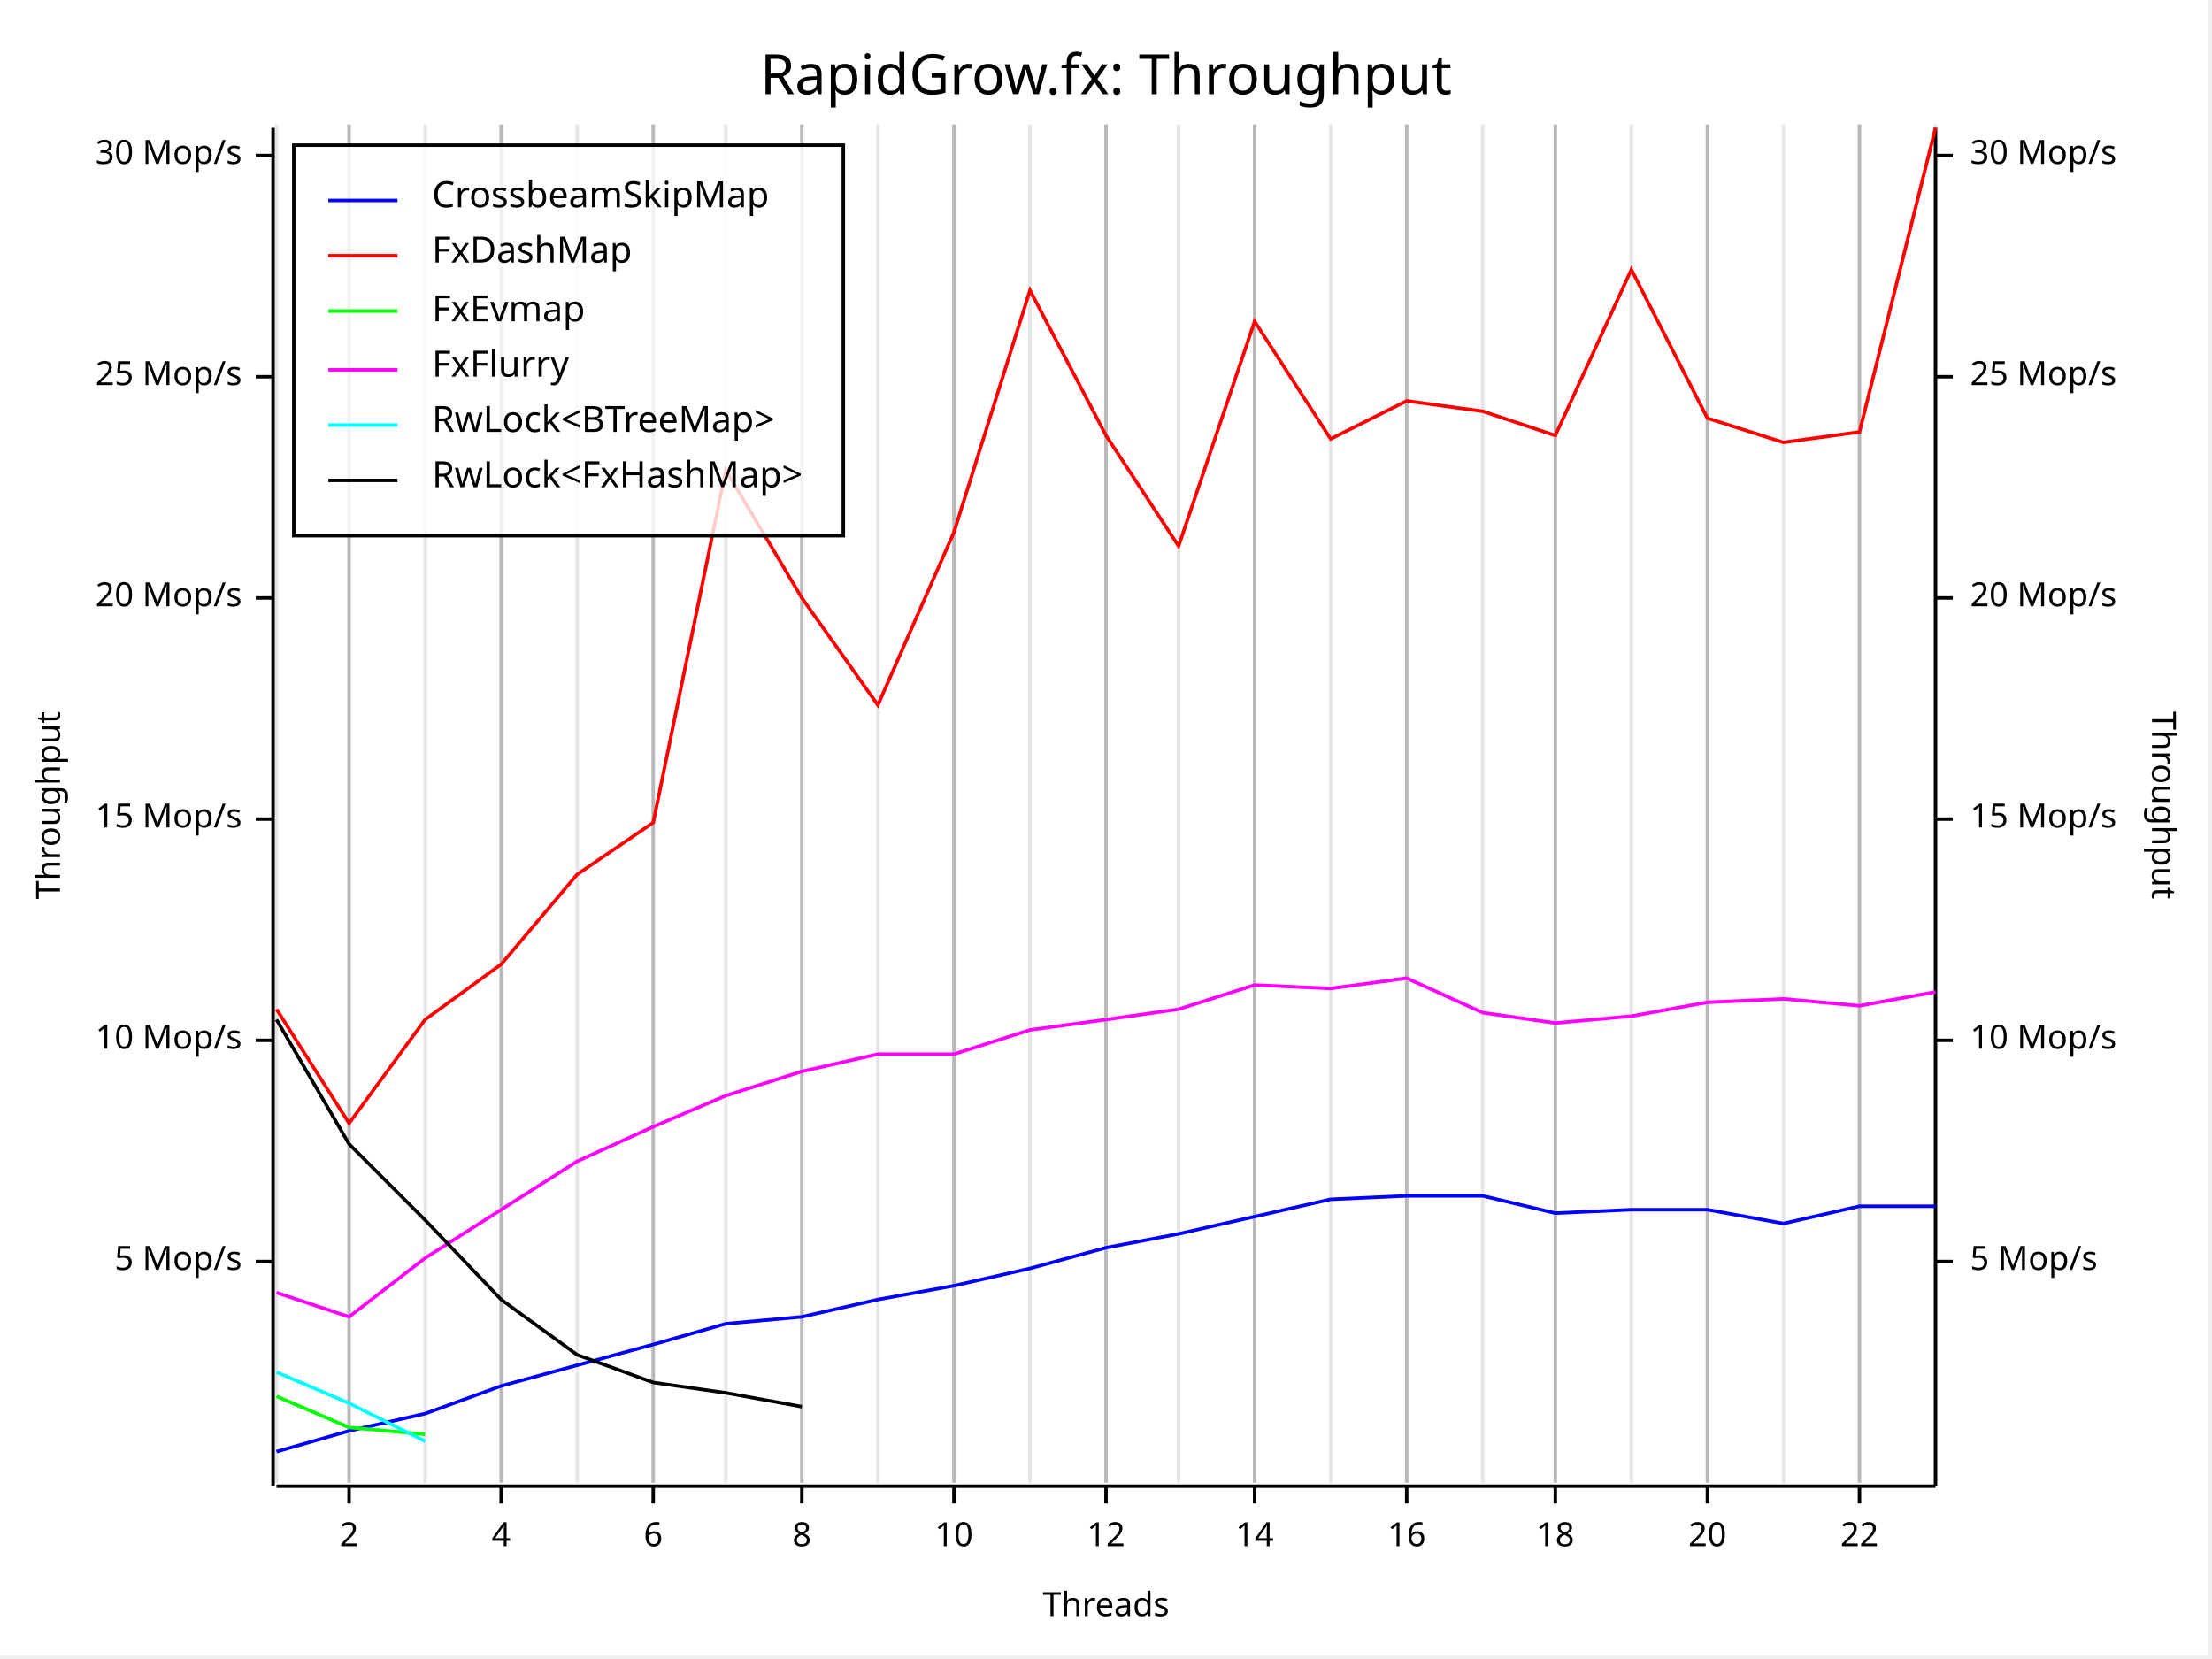
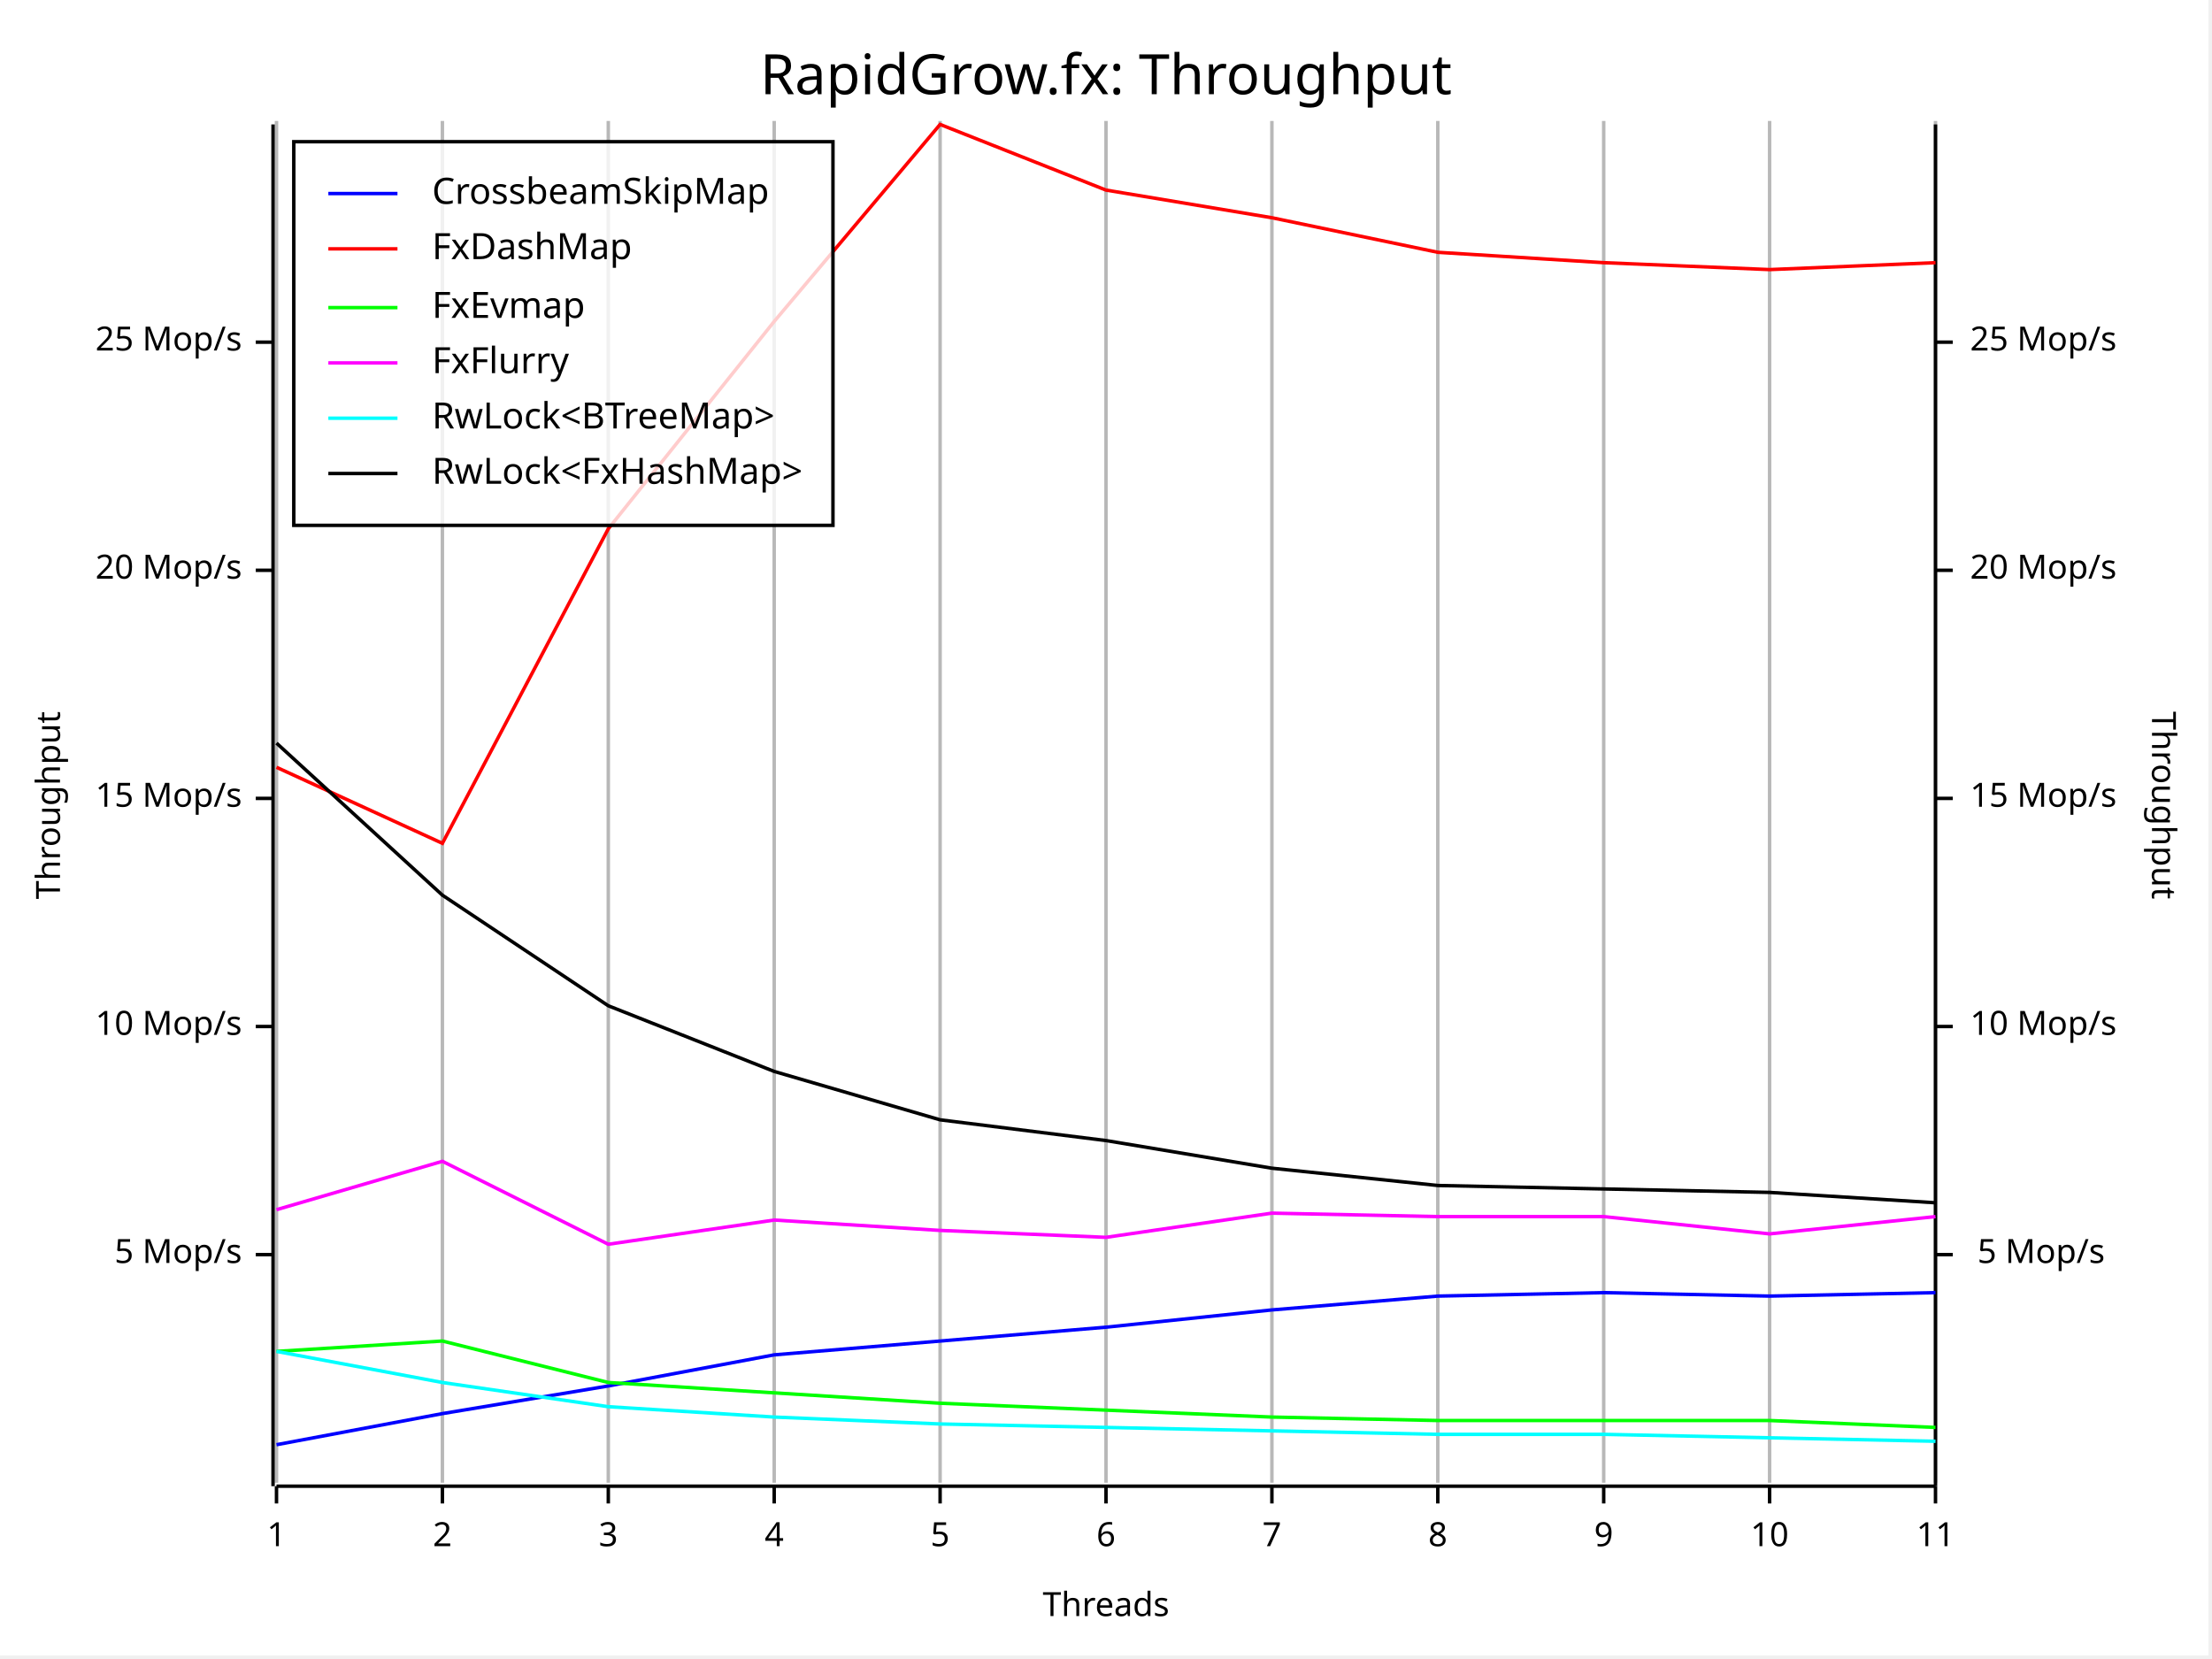
<svg xmlns="http://www.w3.org/2000/svg" width="640" height="480" viewBox="0 0 640 480">
  <rect x="0" y="0" width="639" height="479" opacity="1" fill="#FFFFFF" stroke="none" />
  <text x="320" y="15" dy="0.76em" text-anchor="middle" font-family="Fira Code" font-size="16.129" opacity="1" fill="#000000">
RapidGrow.fx: Throughput
</text>
-   <line opacity="0.1" stroke="#000000" stroke-width="1" x1="80" y1="429" x2="80" y2="36" />
-   <line opacity="0.1" stroke="#000000" stroke-width="1" x1="101" y1="429" x2="101" y2="36" />
-   <line opacity="0.1" stroke="#000000" stroke-width="1" x1="123" y1="429" x2="123" y2="36" />
-   <line opacity="0.1" stroke="#000000" stroke-width="1" x1="145" y1="429" x2="145" y2="36" />
-   <line opacity="0.1" stroke="#000000" stroke-width="1" x1="167" y1="429" x2="167" y2="36" />
-   <line opacity="0.1" stroke="#000000" stroke-width="1" x1="189" y1="429" x2="189" y2="36" />
-   <line opacity="0.1" stroke="#000000" stroke-width="1" x1="210" y1="429" x2="210" y2="36" />
-   <line opacity="0.1" stroke="#000000" stroke-width="1" x1="232" y1="429" x2="232" y2="36" />
-   <line opacity="0.1" stroke="#000000" stroke-width="1" x1="254" y1="429" x2="254" y2="36" />
-   <line opacity="0.1" stroke="#000000" stroke-width="1" x1="276" y1="429" x2="276" y2="36" />
-   <line opacity="0.1" stroke="#000000" stroke-width="1" x1="298" y1="429" x2="298" y2="36" />
-   <line opacity="0.1" stroke="#000000" stroke-width="1" x1="320" y1="429" x2="320" y2="36" />
-   <line opacity="0.1" stroke="#000000" stroke-width="1" x1="341" y1="429" x2="341" y2="36" />
-   <line opacity="0.1" stroke="#000000" stroke-width="1" x1="363" y1="429" x2="363" y2="36" />
-   <line opacity="0.1" stroke="#000000" stroke-width="1" x1="385" y1="429" x2="385" y2="36" />
-   <line opacity="0.1" stroke="#000000" stroke-width="1" x1="407" y1="429" x2="407" y2="36" />
-   <line opacity="0.1" stroke="#000000" stroke-width="1" x1="429" y1="429" x2="429" y2="36" />
-   <line opacity="0.1" stroke="#000000" stroke-width="1" x1="450" y1="429" x2="450" y2="36" />
-   <line opacity="0.1" stroke="#000000" stroke-width="1" x1="472" y1="429" x2="472" y2="36" />
-   <line opacity="0.1" stroke="#000000" stroke-width="1" x1="494" y1="429" x2="494" y2="36" />
-   <line opacity="0.1" stroke="#000000" stroke-width="1" x1="516" y1="429" x2="516" y2="36" />
-   <line opacity="0.1" stroke="#000000" stroke-width="1" x1="538" y1="429" x2="538" y2="36" />
-   <line opacity="0.1" stroke="#000000" stroke-width="1" x1="560" y1="429" x2="560" y2="36" />
+   <line opacity="0.1" stroke="#000000" stroke-width="1" x1="80" y1="429" x2="80" y2="35" />
+   <line opacity="0.1" stroke="#000000" stroke-width="1" x1="128" y1="429" x2="128" y2="35" />
+   <line opacity="0.1" stroke="#000000" stroke-width="1" x1="176" y1="429" x2="176" y2="35" />
+   <line opacity="0.1" stroke="#000000" stroke-width="1" x1="224" y1="429" x2="224" y2="35" />
+   <line opacity="0.1" stroke="#000000" stroke-width="1" x1="272" y1="429" x2="272" y2="35" />
+   <line opacity="0.1" stroke="#000000" stroke-width="1" x1="320" y1="429" x2="320" y2="35" />
+   <line opacity="0.1" stroke="#000000" stroke-width="1" x1="368" y1="429" x2="368" y2="35" />
+   <line opacity="0.1" stroke="#000000" stroke-width="1" x1="416" y1="429" x2="416" y2="35" />
+   <line opacity="0.1" stroke="#000000" stroke-width="1" x1="464" y1="429" x2="464" y2="35" />
+   <line opacity="0.1" stroke="#000000" stroke-width="1" x1="512" y1="429" x2="512" y2="35" />
+   <line opacity="0.1" stroke="#000000" stroke-width="1" x1="560" y1="429" x2="560" y2="35" />
  <text x="10" y="233" dy="0.76em" text-anchor="middle" font-family="sans-serif" font-size="9.677" opacity="1" fill="#000000" transform="rotate(270, 10, 233)">
Throughput
</text>
  <text x="320" y="470" dy="-0.5ex" text-anchor="middle" font-family="sans-serif" font-size="9.677" opacity="1" fill="#000000">
Threads
</text>
  <text x="630" y="233" dy="0.76em" text-anchor="middle" font-family="sans-serif" font-size="9.677" opacity="1" fill="#000000" transform="rotate(90, 630, 233)">
Throughput
</text>
-   <line opacity="0.2" stroke="#000000" stroke-width="1" x1="101" y1="429" x2="101" y2="36" />
-   <line opacity="0.2" stroke="#000000" stroke-width="1" x1="145" y1="429" x2="145" y2="36" />
-   <line opacity="0.2" stroke="#000000" stroke-width="1" x1="189" y1="429" x2="189" y2="36" />
-   <line opacity="0.2" stroke="#000000" stroke-width="1" x1="232" y1="429" x2="232" y2="36" />
-   <line opacity="0.2" stroke="#000000" stroke-width="1" x1="276" y1="429" x2="276" y2="36" />
-   <line opacity="0.2" stroke="#000000" stroke-width="1" x1="320" y1="429" x2="320" y2="36" />
-   <line opacity="0.2" stroke="#000000" stroke-width="1" x1="363" y1="429" x2="363" y2="36" />
-   <line opacity="0.2" stroke="#000000" stroke-width="1" x1="407" y1="429" x2="407" y2="36" />
-   <line opacity="0.2" stroke="#000000" stroke-width="1" x1="450" y1="429" x2="450" y2="36" />
-   <line opacity="0.2" stroke="#000000" stroke-width="1" x1="494" y1="429" x2="494" y2="36" />
-   <line opacity="0.2" stroke="#000000" stroke-width="1" x1="538" y1="429" x2="538" y2="36" />
-   <polyline fill="none" opacity="1" stroke="#000000" stroke-width="1" points="79,37 79,430 " />
-   <text x="70" y="365" dy="0.5ex" text-anchor="end" font-family="sans-serif" font-size="9.677" opacity="1" fill="#000000">
+   <line opacity="0.2" stroke="#000000" stroke-width="1" x1="80" y1="429" x2="80" y2="35" />
+   <line opacity="0.2" stroke="#000000" stroke-width="1" x1="128" y1="429" x2="128" y2="35" />
+   <line opacity="0.2" stroke="#000000" stroke-width="1" x1="176" y1="429" x2="176" y2="35" />
+   <line opacity="0.2" stroke="#000000" stroke-width="1" x1="224" y1="429" x2="224" y2="35" />
+   <line opacity="0.2" stroke="#000000" stroke-width="1" x1="272" y1="429" x2="272" y2="35" />
+   <line opacity="0.2" stroke="#000000" stroke-width="1" x1="320" y1="429" x2="320" y2="35" />
+   <line opacity="0.2" stroke="#000000" stroke-width="1" x1="368" y1="429" x2="368" y2="35" />
+   <line opacity="0.2" stroke="#000000" stroke-width="1" x1="416" y1="429" x2="416" y2="35" />
+   <line opacity="0.2" stroke="#000000" stroke-width="1" x1="464" y1="429" x2="464" y2="35" />
+   <line opacity="0.2" stroke="#000000" stroke-width="1" x1="512" y1="429" x2="512" y2="35" />
+   <line opacity="0.2" stroke="#000000" stroke-width="1" x1="560" y1="429" x2="560" y2="35" />
+   <polyline fill="none" opacity="1" stroke="#000000" stroke-width="1" points="79,36 79,430 " />
+   <text x="70" y="363" dy="0.5ex" text-anchor="end" font-family="sans-serif" font-size="9.677" opacity="1" fill="#000000">
5 Mop/s
</text>
-   <polyline fill="none" opacity="1" stroke="#000000" stroke-width="1" points="74,365 79,365 " />
-   <text x="70" y="301" dy="0.5ex" text-anchor="end" font-family="sans-serif" font-size="9.677" opacity="1" fill="#000000">
+   <polyline fill="none" opacity="1" stroke="#000000" stroke-width="1" points="74,363 79,363 " />
+   <text x="70" y="297" dy="0.5ex" text-anchor="end" font-family="sans-serif" font-size="9.677" opacity="1" fill="#000000">
10 Mop/s
</text>
-   <polyline fill="none" opacity="1" stroke="#000000" stroke-width="1" points="74,301 79,301 " />
-   <text x="70" y="237" dy="0.5ex" text-anchor="end" font-family="sans-serif" font-size="9.677" opacity="1" fill="#000000">
+   <polyline fill="none" opacity="1" stroke="#000000" stroke-width="1" points="74,297 79,297 " />
+   <text x="70" y="231" dy="0.5ex" text-anchor="end" font-family="sans-serif" font-size="9.677" opacity="1" fill="#000000">
15 Mop/s
</text>
-   <polyline fill="none" opacity="1" stroke="#000000" stroke-width="1" points="74,237 79,237 " />
-   <text x="70" y="173" dy="0.5ex" text-anchor="end" font-family="sans-serif" font-size="9.677" opacity="1" fill="#000000">
+   <polyline fill="none" opacity="1" stroke="#000000" stroke-width="1" points="74,231 79,231 " />
+   <text x="70" y="165" dy="0.5ex" text-anchor="end" font-family="sans-serif" font-size="9.677" opacity="1" fill="#000000">
20 Mop/s
</text>
-   <polyline fill="none" opacity="1" stroke="#000000" stroke-width="1" points="74,173 79,173 " />
-   <text x="70" y="109" dy="0.5ex" text-anchor="end" font-family="sans-serif" font-size="9.677" opacity="1" fill="#000000">
+   <polyline fill="none" opacity="1" stroke="#000000" stroke-width="1" points="74,165 79,165 " />
+   <text x="70" y="99" dy="0.5ex" text-anchor="end" font-family="sans-serif" font-size="9.677" opacity="1" fill="#000000">
25 Mop/s
</text>
-   <polyline fill="none" opacity="1" stroke="#000000" stroke-width="1" points="74,109 79,109 " />
-   <text x="70" y="45" dy="0.5ex" text-anchor="end" font-family="sans-serif" font-size="9.677" opacity="1" fill="#000000">
- 30 Mop/s
+   <polyline fill="none" opacity="1" stroke="#000000" stroke-width="1" points="74,99 79,99 " />
+   <polyline fill="none" opacity="1" stroke="#000000" stroke-width="1" points="80,430 560,430 " />
+   <text x="80" y="440" dy="0.76em" text-anchor="middle" font-family="sans-serif" font-size="9.677" opacity="1" fill="#000000">
+ 1
</text>
-   <polyline fill="none" opacity="1" stroke="#000000" stroke-width="1" points="74,45 79,45 " />
-   <polyline fill="none" opacity="1" stroke="#000000" stroke-width="1" points="80,430 560,430 " />
-   <text x="101" y="440" dy="0.76em" text-anchor="middle" font-family="sans-serif" font-size="9.677" opacity="1" fill="#000000">
+   <polyline fill="none" opacity="1" stroke="#000000" stroke-width="1" points="80,430 80,435 " />
+   <text x="128" y="440" dy="0.76em" text-anchor="middle" font-family="sans-serif" font-size="9.677" opacity="1" fill="#000000">
2
</text>
-   <polyline fill="none" opacity="1" stroke="#000000" stroke-width="1" points="101,430 101,435 " />
-   <text x="145" y="440" dy="0.76em" text-anchor="middle" font-family="sans-serif" font-size="9.677" opacity="1" fill="#000000">
+   <polyline fill="none" opacity="1" stroke="#000000" stroke-width="1" points="128,430 128,435 " />
+   <text x="176" y="440" dy="0.76em" text-anchor="middle" font-family="sans-serif" font-size="9.677" opacity="1" fill="#000000">
+ 3
+ </text>
+   <polyline fill="none" opacity="1" stroke="#000000" stroke-width="1" points="176,430 176,435 " />
+   <text x="224" y="440" dy="0.76em" text-anchor="middle" font-family="sans-serif" font-size="9.677" opacity="1" fill="#000000">
4
</text>
-   <polyline fill="none" opacity="1" stroke="#000000" stroke-width="1" points="145,430 145,435 " />
-   <text x="189" y="440" dy="0.76em" text-anchor="middle" font-family="sans-serif" font-size="9.677" opacity="1" fill="#000000">
+   <polyline fill="none" opacity="1" stroke="#000000" stroke-width="1" points="224,430 224,435 " />
+   <text x="272" y="440" dy="0.76em" text-anchor="middle" font-family="sans-serif" font-size="9.677" opacity="1" fill="#000000">
+ 5
+ </text>
+   <polyline fill="none" opacity="1" stroke="#000000" stroke-width="1" points="272,430 272,435 " />
+   <text x="320" y="440" dy="0.76em" text-anchor="middle" font-family="sans-serif" font-size="9.677" opacity="1" fill="#000000">
6
</text>
-   <polyline fill="none" opacity="1" stroke="#000000" stroke-width="1" points="189,430 189,435 " />
-   <text x="232" y="440" dy="0.76em" text-anchor="middle" font-family="sans-serif" font-size="9.677" opacity="1" fill="#000000">
+   <polyline fill="none" opacity="1" stroke="#000000" stroke-width="1" points="320,430 320,435 " />
+   <text x="368" y="440" dy="0.76em" text-anchor="middle" font-family="sans-serif" font-size="9.677" opacity="1" fill="#000000">
+ 7
+ </text>
+   <polyline fill="none" opacity="1" stroke="#000000" stroke-width="1" points="368,430 368,435 " />
+   <text x="416" y="440" dy="0.76em" text-anchor="middle" font-family="sans-serif" font-size="9.677" opacity="1" fill="#000000">
8
</text>
-   <polyline fill="none" opacity="1" stroke="#000000" stroke-width="1" points="232,430 232,435 " />
-   <text x="276" y="440" dy="0.76em" text-anchor="middle" font-family="sans-serif" font-size="9.677" opacity="1" fill="#000000">
+   <polyline fill="none" opacity="1" stroke="#000000" stroke-width="1" points="416,430 416,435 " />
+   <text x="464" y="440" dy="0.76em" text-anchor="middle" font-family="sans-serif" font-size="9.677" opacity="1" fill="#000000">
+ 9
+ </text>
+   <polyline fill="none" opacity="1" stroke="#000000" stroke-width="1" points="464,430 464,435 " />
+   <text x="512" y="440" dy="0.76em" text-anchor="middle" font-family="sans-serif" font-size="9.677" opacity="1" fill="#000000">
10
</text>
-   <polyline fill="none" opacity="1" stroke="#000000" stroke-width="1" points="276,430 276,435 " />
-   <text x="320" y="440" dy="0.76em" text-anchor="middle" font-family="sans-serif" font-size="9.677" opacity="1" fill="#000000">
- 12
+   <polyline fill="none" opacity="1" stroke="#000000" stroke-width="1" points="512,430 512,435 " />
+   <text x="560" y="440" dy="0.76em" text-anchor="middle" font-family="sans-serif" font-size="9.677" opacity="1" fill="#000000">
+ 11
</text>
-   <polyline fill="none" opacity="1" stroke="#000000" stroke-width="1" points="320,430 320,435 " />
-   <text x="363" y="440" dy="0.76em" text-anchor="middle" font-family="sans-serif" font-size="9.677" opacity="1" fill="#000000">
- 14
- </text>
-   <polyline fill="none" opacity="1" stroke="#000000" stroke-width="1" points="363,430 363,435 " />
-   <text x="407" y="440" dy="0.76em" text-anchor="middle" font-family="sans-serif" font-size="9.677" opacity="1" fill="#000000">
- 16
- </text>
-   <polyline fill="none" opacity="1" stroke="#000000" stroke-width="1" points="407,430 407,435 " />
-   <text x="450" y="440" dy="0.76em" text-anchor="middle" font-family="sans-serif" font-size="9.677" opacity="1" fill="#000000">
- 18
- </text>
-   <polyline fill="none" opacity="1" stroke="#000000" stroke-width="1" points="450,430 450,435 " />
-   <text x="494" y="440" dy="0.76em" text-anchor="middle" font-family="sans-serif" font-size="9.677" opacity="1" fill="#000000">
- 20
- </text>
-   <polyline fill="none" opacity="1" stroke="#000000" stroke-width="1" points="494,430 494,435 " />
-   <text x="538" y="440" dy="0.76em" text-anchor="middle" font-family="sans-serif" font-size="9.677" opacity="1" fill="#000000">
- 22
- </text>
-   <polyline fill="none" opacity="1" stroke="#000000" stroke-width="1" points="538,430 538,435 " />
-   <polyline fill="none" opacity="1" stroke="#000000" stroke-width="1" points="560,37 560,430 " />
-   <text x="570" y="365" dy="0.5ex" text-anchor="start" font-family="sans-serif" font-size="9.677" opacity="1" fill="#000000">
+   <polyline fill="none" opacity="1" stroke="#000000" stroke-width="1" points="560,430 560,435 " />
+   <polyline fill="none" opacity="1" stroke="#000000" stroke-width="1" points="560,36 560,430 " />
+   <text x="609" y="363" dy="0.5ex" text-anchor="end" font-family="sans-serif" font-size="9.677" opacity="1" fill="#000000">
5 Mop/s
</text>
-   <polyline fill="none" opacity="1" stroke="#000000" stroke-width="1" points="560,365 565,365 " />
-   <text x="570" y="301" dy="0.5ex" text-anchor="start" font-family="sans-serif" font-size="9.677" opacity="1" fill="#000000">
+   <polyline fill="none" opacity="1" stroke="#000000" stroke-width="1" points="560,363 565,363 " />
+   <text x="570" y="297" dy="0.5ex" text-anchor="start" font-family="sans-serif" font-size="9.677" opacity="1" fill="#000000">
10 Mop/s
</text>
-   <polyline fill="none" opacity="1" stroke="#000000" stroke-width="1" points="560,301 565,301 " />
-   <text x="570" y="237" dy="0.5ex" text-anchor="start" font-family="sans-serif" font-size="9.677" opacity="1" fill="#000000">
+   <polyline fill="none" opacity="1" stroke="#000000" stroke-width="1" points="560,297 565,297 " />
+   <text x="570" y="231" dy="0.5ex" text-anchor="start" font-family="sans-serif" font-size="9.677" opacity="1" fill="#000000">
15 Mop/s
</text>
-   <polyline fill="none" opacity="1" stroke="#000000" stroke-width="1" points="560,237 565,237 " />
-   <text x="570" y="173" dy="0.5ex" text-anchor="start" font-family="sans-serif" font-size="9.677" opacity="1" fill="#000000">
+   <polyline fill="none" opacity="1" stroke="#000000" stroke-width="1" points="560,231 565,231 " />
+   <text x="570" y="165" dy="0.5ex" text-anchor="start" font-family="sans-serif" font-size="9.677" opacity="1" fill="#000000">
20 Mop/s
</text>
-   <polyline fill="none" opacity="1" stroke="#000000" stroke-width="1" points="560,173 565,173 " />
-   <text x="570" y="109" dy="0.5ex" text-anchor="start" font-family="sans-serif" font-size="9.677" opacity="1" fill="#000000">
+   <polyline fill="none" opacity="1" stroke="#000000" stroke-width="1" points="560,165 565,165 " />
+   <text x="570" y="99" dy="0.5ex" text-anchor="start" font-family="sans-serif" font-size="9.677" opacity="1" fill="#000000">
25 Mop/s
</text>
-   <polyline fill="none" opacity="1" stroke="#000000" stroke-width="1" points="560,109 565,109 " />
-   <text x="570" y="45" dy="0.5ex" text-anchor="start" font-family="sans-serif" font-size="9.677" opacity="1" fill="#000000">
- 30 Mop/s
- </text>
-   <polyline fill="none" opacity="1" stroke="#000000" stroke-width="1" points="560,45 565,45 " />
-   <polyline fill="none" opacity="1" stroke="#0000FF" stroke-width="1" points="80,420 101,414 123,409 145,401 167,395 189,389 210,383 232,381 254,376 276,372 298,367 320,361 341,357 363,352 385,347 407,346 429,346 450,351 472,350 494,350 516,354 538,349 560,349 " />
-   <polyline fill="none" opacity="1" stroke="#FF0000" stroke-width="1" points="80,292 101,325 123,295 145,279 167,253 189,238 210,136 232,173 254,204 276,154 298,84 320,126 341,158 363,93 385,127 407,116 429,119 450,126 472,78 494,121 516,128 538,125 560,37 " />
-   <polyline fill="none" opacity="1" stroke="#00FF00" stroke-width="1" points="80,404 101,413 123,415 " />
-   <polyline fill="none" opacity="1" stroke="#FF00FF" stroke-width="1" points="80,374 101,381 123,364 145,350 167,336 189,326 210,317 232,310 254,305 276,305 298,298 320,295 341,292 363,285 385,286 407,283 429,293 450,296 472,294 494,290 516,289 538,291 560,287 " />
-   <polyline fill="none" opacity="1" stroke="#00FFFF" stroke-width="1" points="80,397 101,406 123,417 " />
-   <polyline fill="none" opacity="1" stroke="#000000" stroke-width="1" points="80,295 101,331 123,353 145,376 167,392 189,400 210,403 232,407 " />
-   <rect x="85" y="42" width="159" height="113" opacity="0.8" fill="#FFFFFF" stroke="none" />
-   <rect x="85" y="42" width="159" height="113" opacity="1" fill="none" stroke="#000000" />
-   <text x="125" y="52" dy="0.76em" text-anchor="start" font-family="Fira Code" font-size="10.484" opacity="1" fill="#000000">
+   <polyline fill="none" opacity="1" stroke="#000000" stroke-width="1" points="560,99 565,99 " />
+   <polyline fill="none" opacity="1" stroke="#0000FF" stroke-width="1" points="80,418 128,409 176,401 224,392 272,388 320,384 368,379 416,375 464,374 512,375 560,374 " />
+   <polyline fill="none" opacity="1" stroke="#FF0000" stroke-width="1" points="80,222 128,244 176,153 224,93 272,36 320,55 368,63 416,73 464,76 512,78 560,76 " />
+   <polyline fill="none" opacity="1" stroke="#00FF00" stroke-width="1" points="80,391 128,388 176,400 224,403 272,406 320,408 368,410 416,411 464,411 512,411 560,413 " />
+   <polyline fill="none" opacity="1" stroke="#FF00FF" stroke-width="1" points="80,350 128,336 176,360 224,353 272,356 320,358 368,351 416,352 464,352 512,357 560,352 " />
+   <polyline fill="none" opacity="1" stroke="#00FFFF" stroke-width="1" points="80,391 128,400 176,407 224,410 272,412 320,413 368,414 416,415 464,415 512,416 560,417 " />
+   <polyline fill="none" opacity="1" stroke="#000000" stroke-width="1" points="80,215 128,259 176,291 224,310 272,324 320,330 368,338 416,343 464,344 512,345 560,348 " />
+   <rect x="85" y="41" width="156" height="111" opacity="0.8" fill="#FFFFFF" stroke="none" />
+   <rect x="85" y="41" width="156" height="111" opacity="1" fill="none" stroke="#000000" />
+   <text x="125" y="51" dy="0.76em" text-anchor="start" font-family="Fira Code" font-size="10.484" opacity="1" fill="#000000">
CrossbeamSkipMap
</text>
-   <text x="125" y="68" dy="0.76em" text-anchor="start" font-family="Fira Code" font-size="10.484" opacity="1" fill="#000000">
+   <text x="125" y="67" dy="0.76em" text-anchor="start" font-family="Fira Code" font-size="10.484" opacity="1" fill="#000000">
FxDashMap
</text>
-   <text x="125" y="85" dy="0.76em" text-anchor="start" font-family="Fira Code" font-size="10.484" opacity="1" fill="#000000">
+   <text x="125" y="84" dy="0.76em" text-anchor="start" font-family="Fira Code" font-size="10.484" opacity="1" fill="#000000">
FxEvmap
</text>
-   <text x="125" y="101" dy="0.76em" text-anchor="start" font-family="Fira Code" font-size="10.484" opacity="1" fill="#000000">
+   <text x="125" y="100" dy="0.76em" text-anchor="start" font-family="Fira Code" font-size="10.484" opacity="1" fill="#000000">
FxFlurry
</text>
-   <text x="125" y="117" dy="0.76em" text-anchor="start" font-family="Fira Code" font-size="10.484" opacity="1" fill="#000000">
+   <text x="125" y="116" dy="0.76em" text-anchor="start" font-family="Fira Code" font-size="10.484" opacity="1" fill="#000000">
RwLock&lt;BTreeMap&gt;
</text>
-   <text x="125" y="133" dy="0.76em" text-anchor="start" font-family="Fira Code" font-size="10.484" opacity="1" fill="#000000">
+   <text x="125" y="132" dy="0.76em" text-anchor="start" font-family="Fira Code" font-size="10.484" opacity="1" fill="#000000">
RwLock&lt;FxHashMap&gt;
</text>
-   <polyline fill="none" opacity="1" stroke="#0000FF" stroke-width="1" points="95,58 115,58 " />
-   <polyline fill="none" opacity="1" stroke="#FF0000" stroke-width="1" points="95,74 115,74 " />
-   <polyline fill="none" opacity="1" stroke="#00FF00" stroke-width="1" points="95,90 115,90 " />
-   <polyline fill="none" opacity="1" stroke="#FF00FF" stroke-width="1" points="95,107 115,107 " />
-   <polyline fill="none" opacity="1" stroke="#00FFFF" stroke-width="1" points="95,123 115,123 " />
-   <polyline fill="none" opacity="1" stroke="#000000" stroke-width="1" points="95,139 115,139 " />
+   <polyline fill="none" opacity="1" stroke="#0000FF" stroke-width="1" points="95,56 115,56 " />
+   <polyline fill="none" opacity="1" stroke="#FF0000" stroke-width="1" points="95,72 115,72 " />
+   <polyline fill="none" opacity="1" stroke="#00FF00" stroke-width="1" points="95,89 115,89 " />
+   <polyline fill="none" opacity="1" stroke="#FF00FF" stroke-width="1" points="95,105 115,105 " />
+   <polyline fill="none" opacity="1" stroke="#00FFFF" stroke-width="1" points="95,121 115,121 " />
+   <polyline fill="none" opacity="1" stroke="#000000" stroke-width="1" points="95,137 115,137 " />
</svg>
